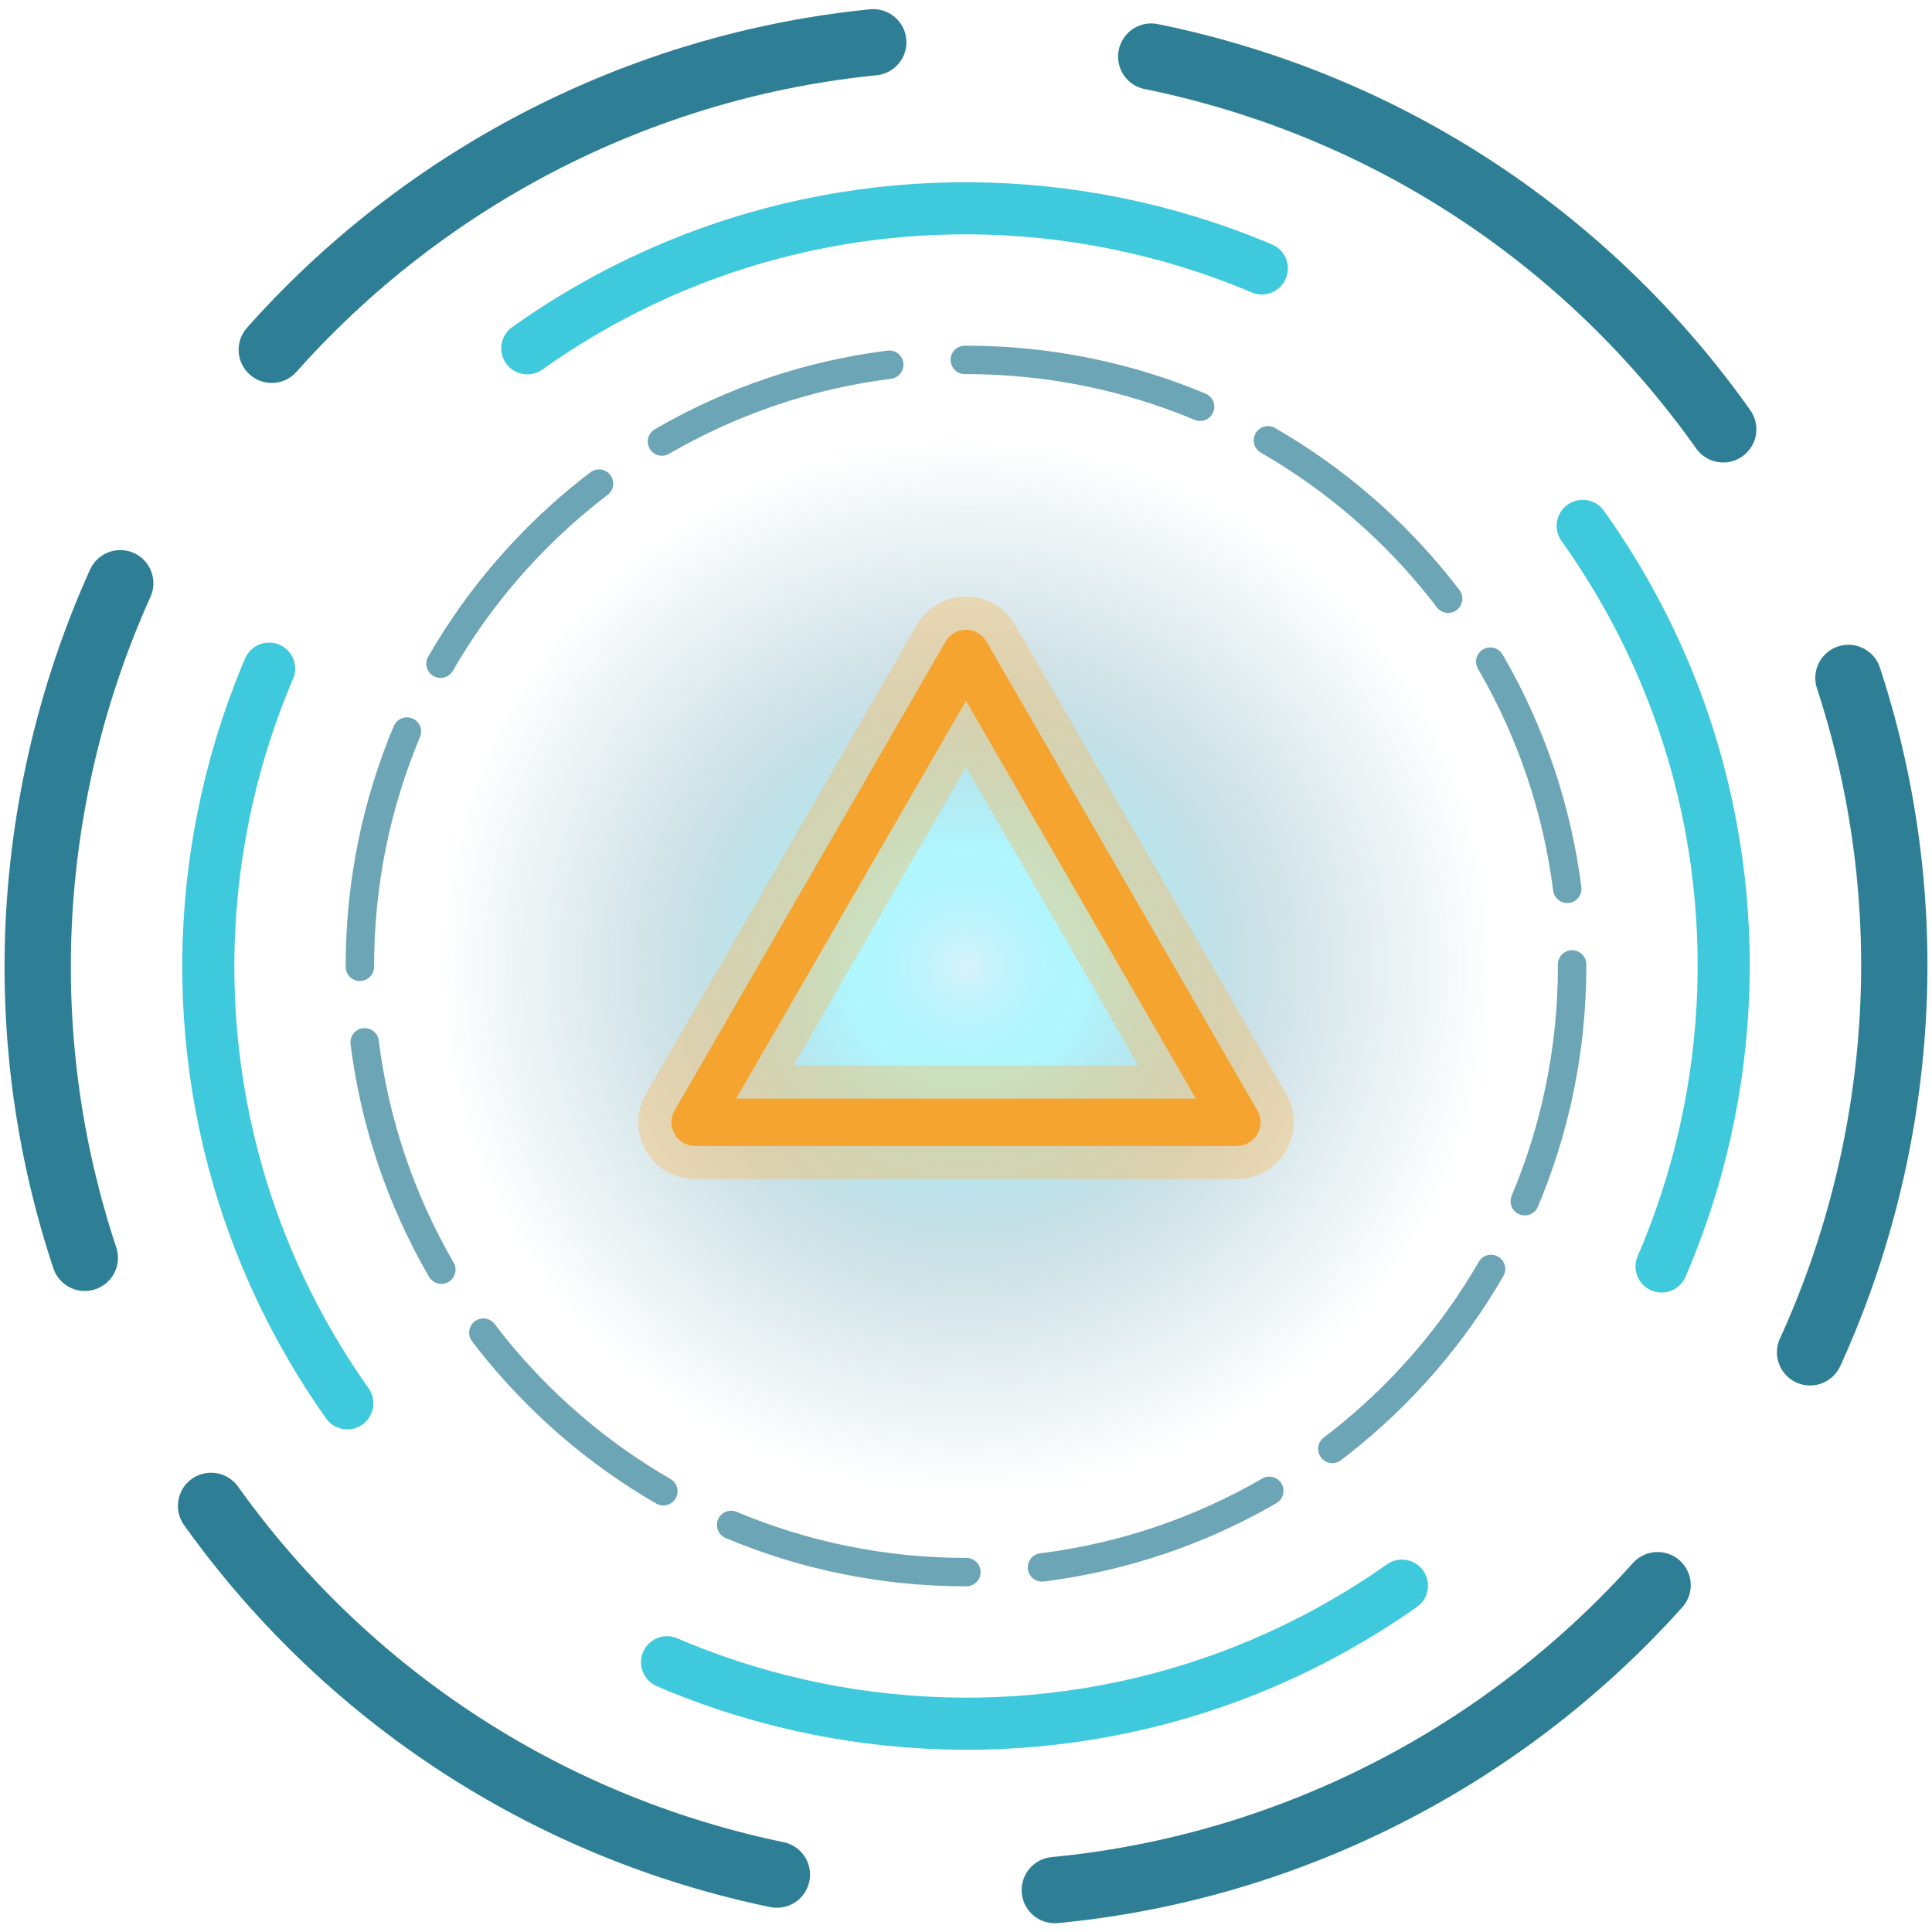
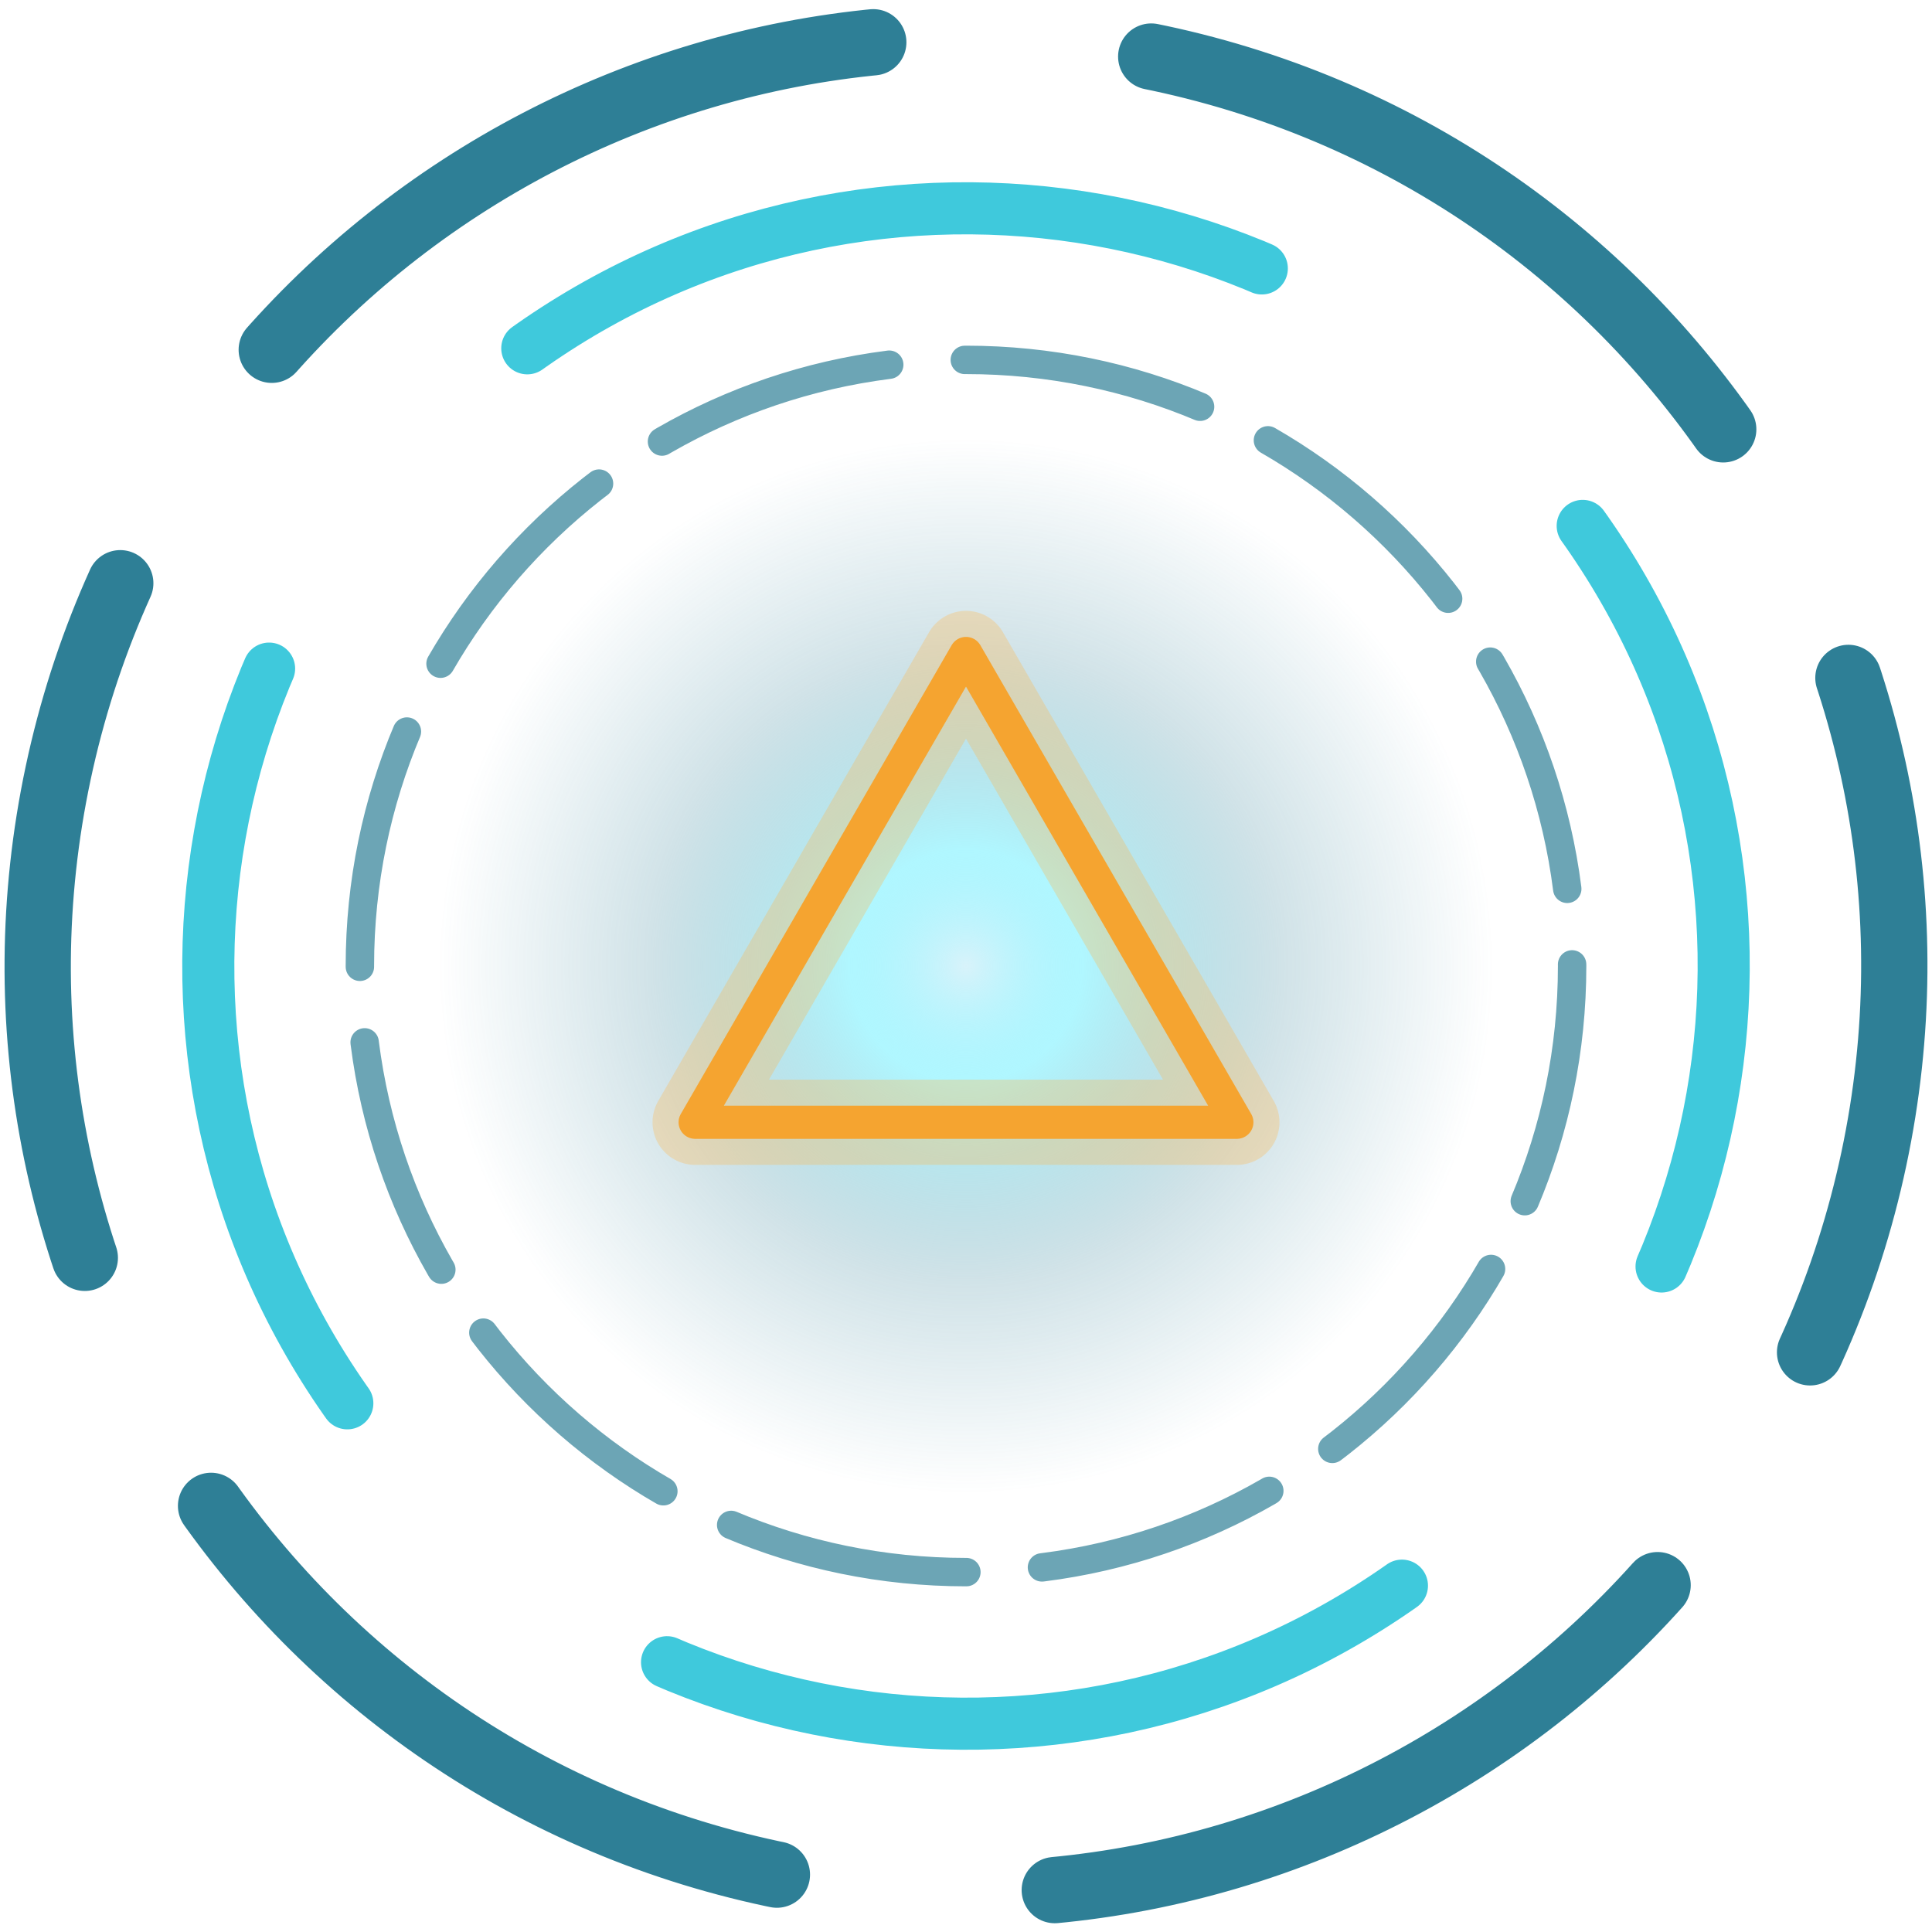
<svg xmlns="http://www.w3.org/2000/svg" viewBox="52 52 408 408" role="img" aria-label="J.A.R.V.I.S.">
  <defs>
    <radialGradient id="ground" cx="50%" cy="50%" r="70%">
      <stop offset="0" stop-color="#0f2a36" />
      <stop offset="1" stop-color="#050b11" />
    </radialGradient>
    <radialGradient id="plasma" cx="50%" cy="50%" r="50%">
      <stop offset="0" stop-color="#d6f2fa" stop-opacity=".95" />
      <stop offset=".22" stop-color="#6ff0ff" stop-opacity=".55" />
      <stop offset=".6" stop-color="#2e7f96" stop-opacity=".22" />
      <stop offset="1" stop-color="#2e7f96" stop-opacity="0" />
    </radialGradient>
  </defs>
  <g transform="translate(256 256)" fill="none" stroke-linecap="round">
    <circle r="196" stroke="#2e7f96" stroke-width="14" stroke-dasharray="146 59" transform="rotate(-78)" />
    <circle r="160" stroke="#3fc9dc" stroke-width="11" stroke-dasharray="163 88" transform="rotate(-35)" />
    <circle r="128" stroke="#2e7f96" stroke-opacity=".7" stroke-width="6" stroke-dasharray="51 16" />
    <circle r="112" fill="url(#plasma)" stroke="none" />
-     <path d="M0 -66 L57.2 33 L-57.2 33 Z" stroke="#ffb648" stroke-opacity=".35" stroke-width="24" stroke-linejoin="round" />
-     <path d="M0 -66 L57.2 33 L-57.2 33 Z" stroke="#f5a430" stroke-width="10" stroke-linejoin="round" />
+     <path d="M0 -66 L57.2 33 L-57.2 33 Z" stroke="#ffb648" stroke-opacity=".3" stroke-width="18" stroke-linejoin="round" />
+     <path d="M0 -66 L57.2 33 L-57.2 33 Z" stroke="#f5a430" stroke-width="7" stroke-linejoin="round" />
  </g>
</svg>
